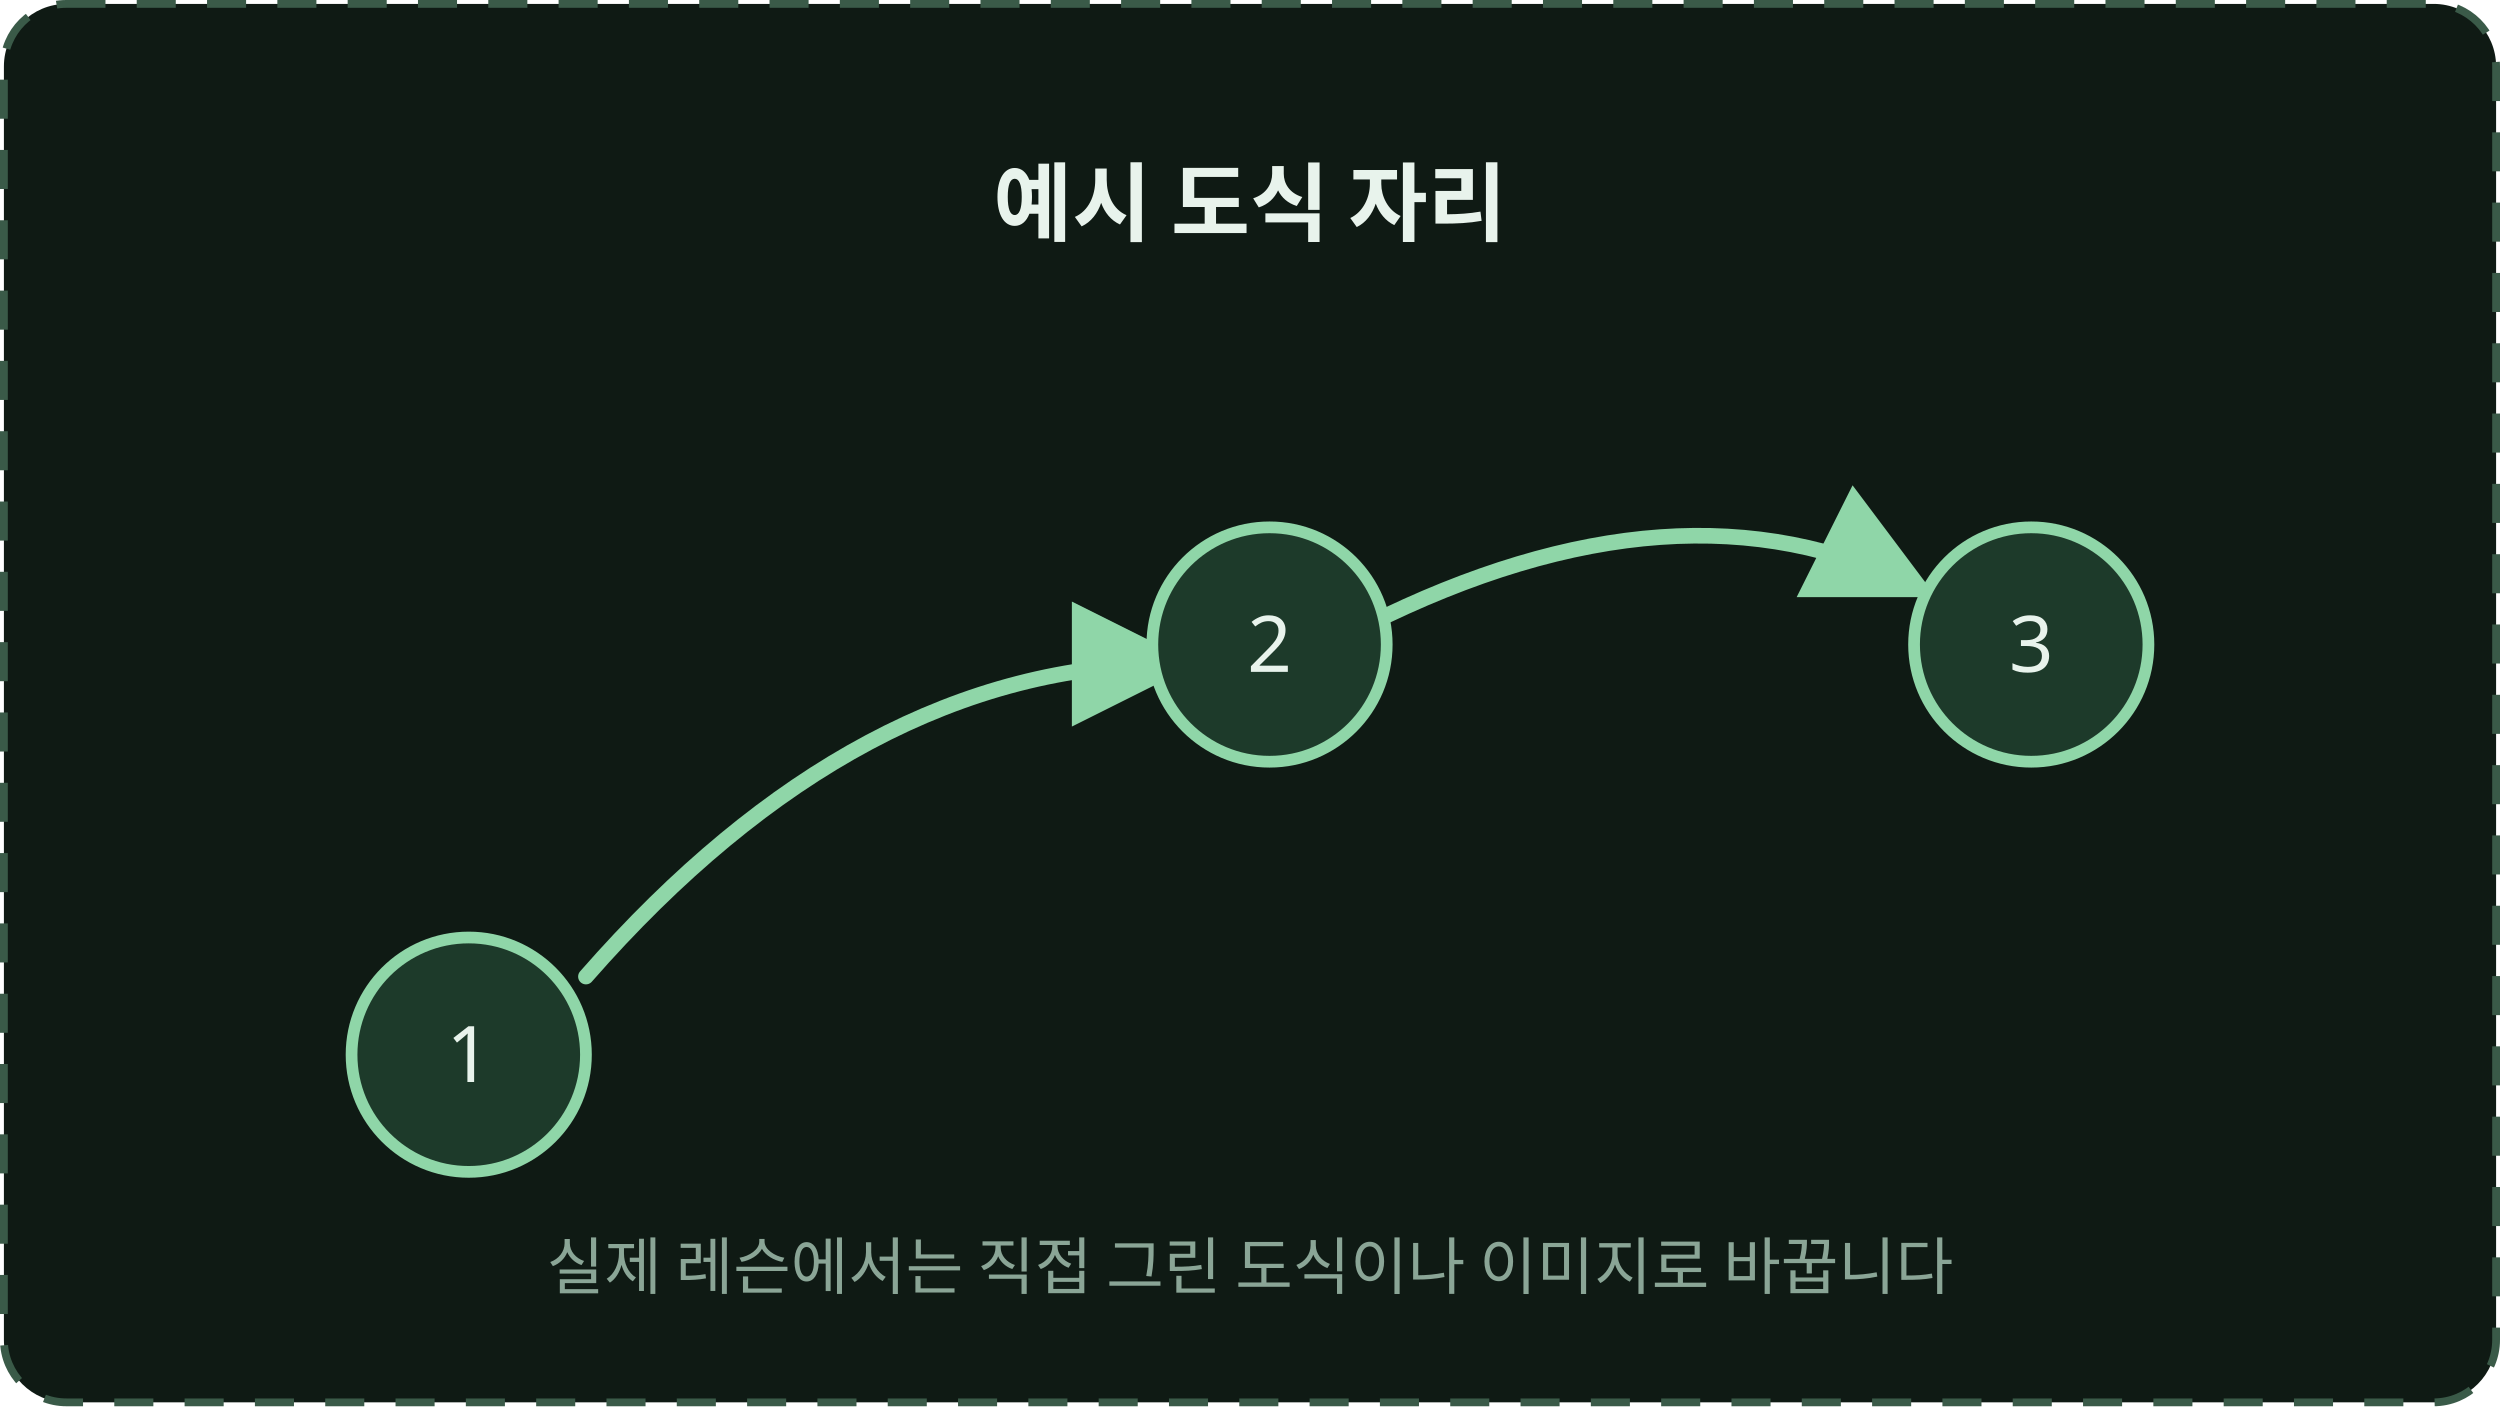
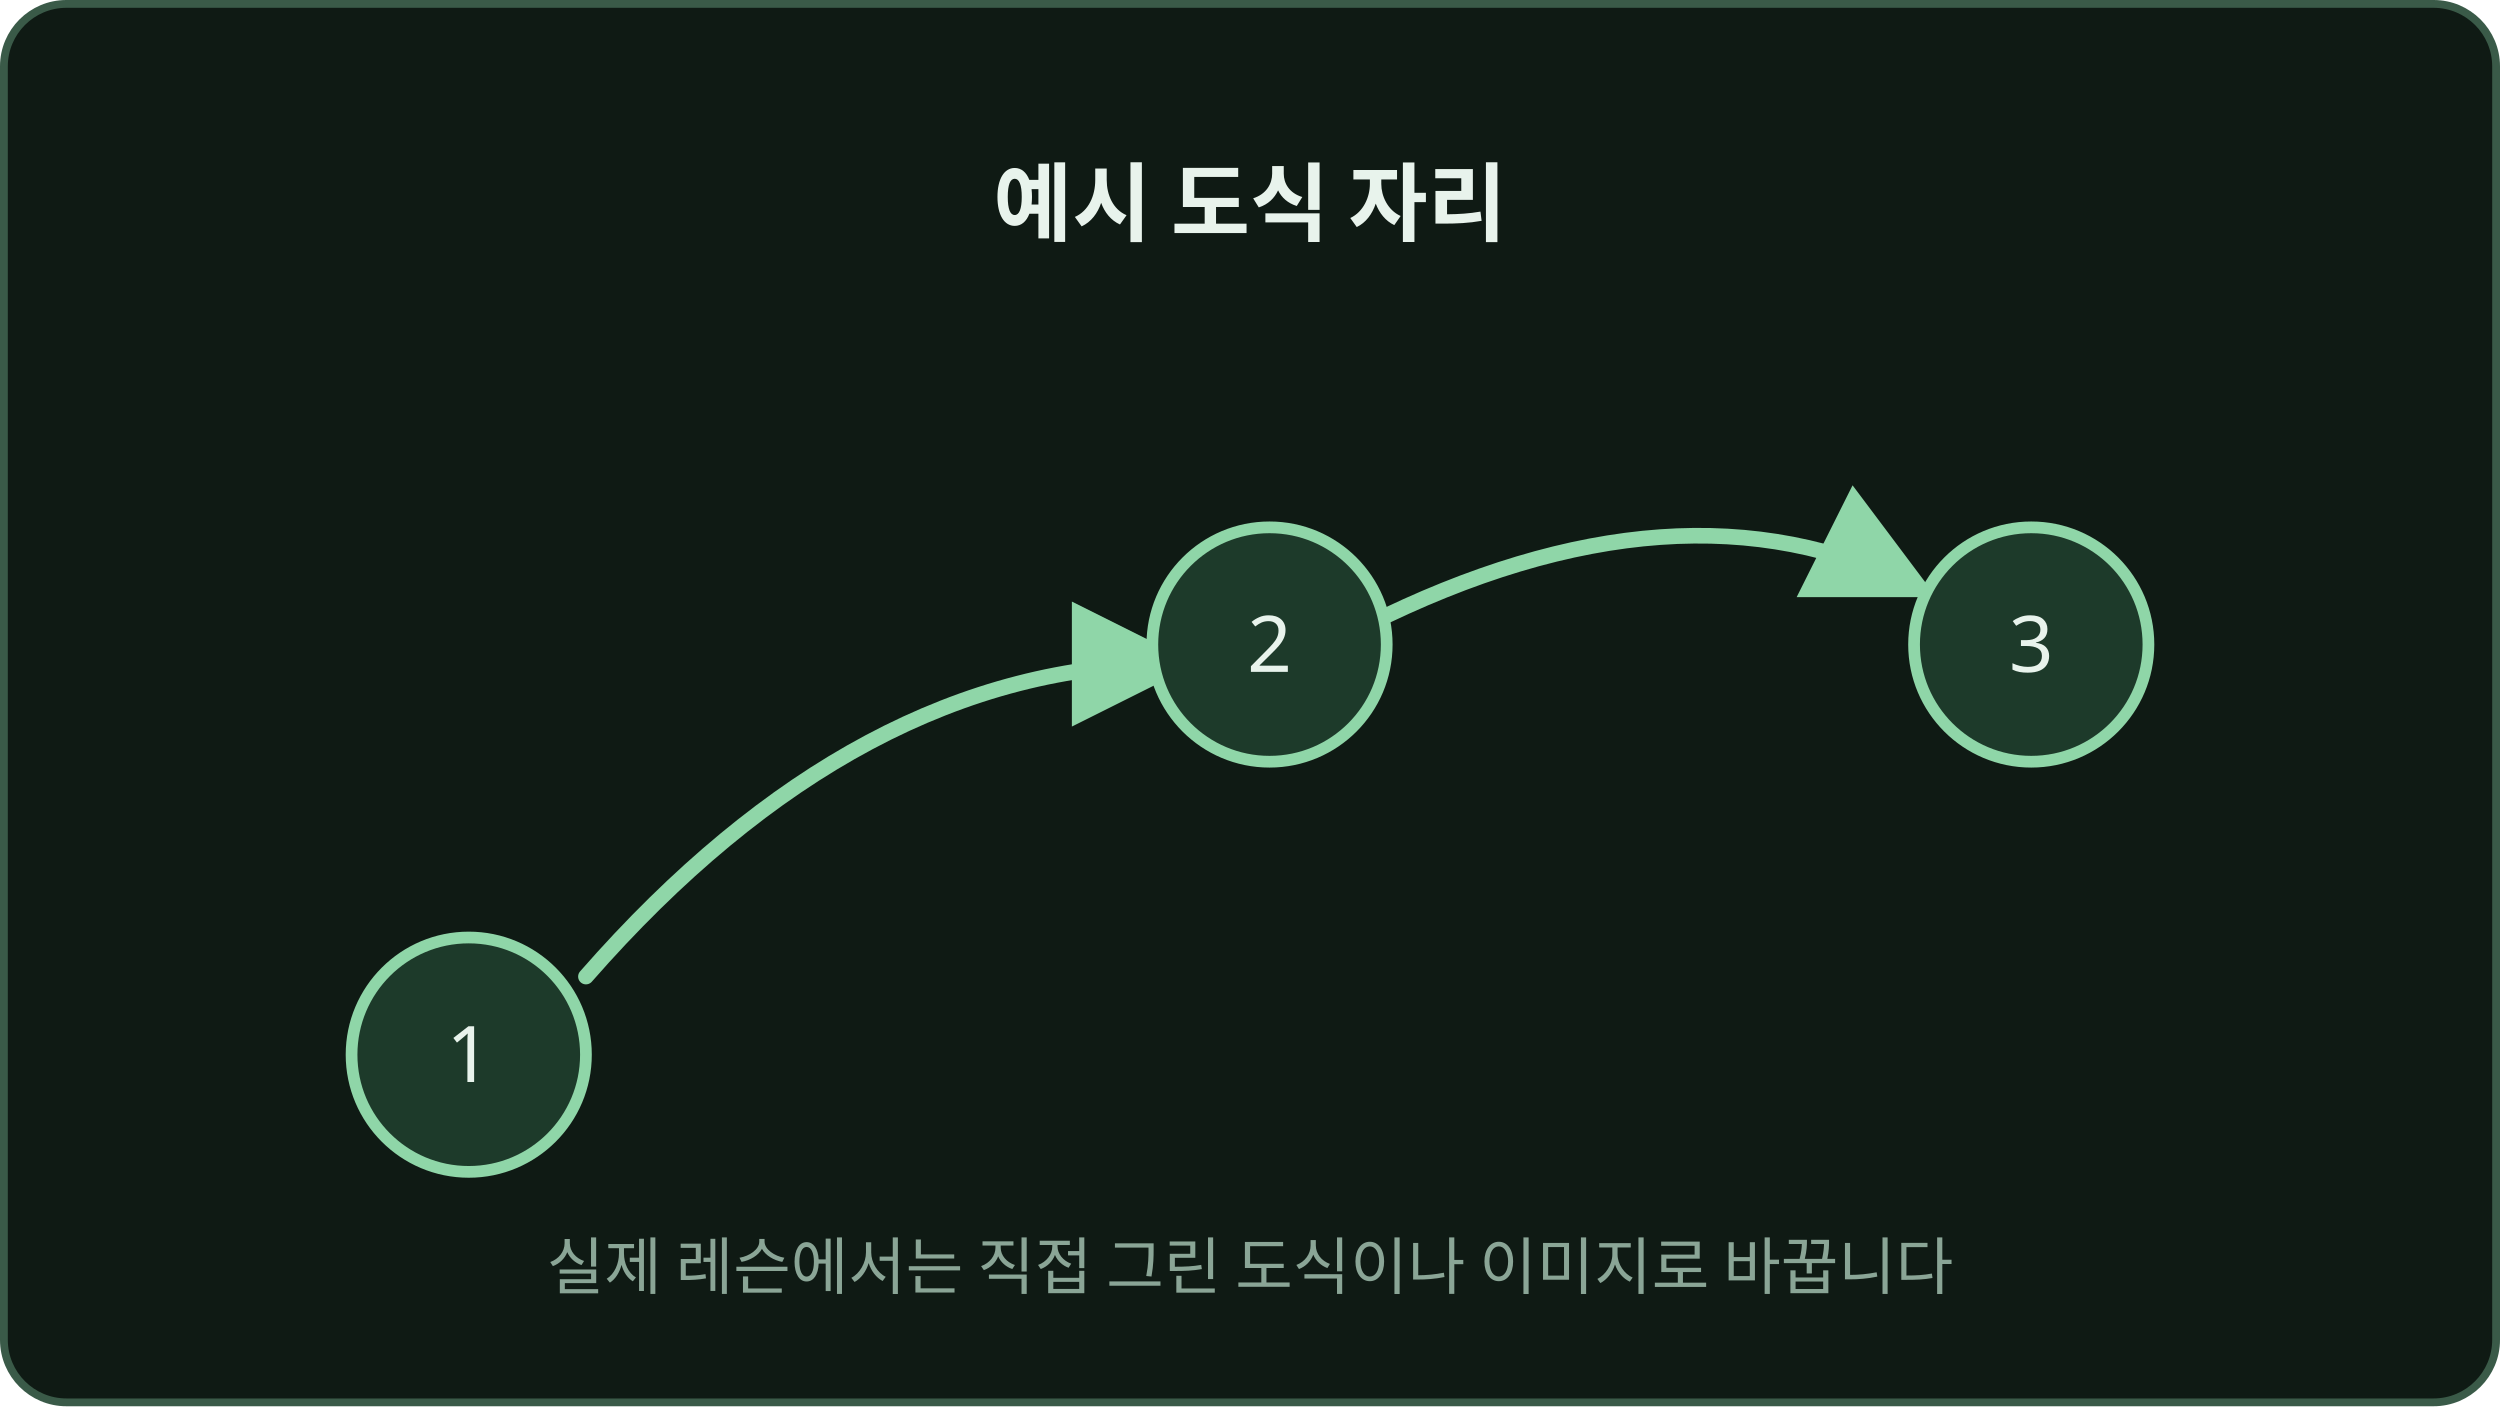
<svg xmlns="http://www.w3.org/2000/svg" viewBox="0 0 640 360" role="img" aria-labelledby="t">
-   <rect x="1" y="1" width="638" height="358" rx="16" fill="#0f1a14" stroke="#3a5a48" stroke-width="2" stroke-dasharray="10 8" />
+   <rect x="1" y="1" width="638" height="358" rx="16" fill="#0f1a14" stroke="#3a5a48" stroke-width="2" />
  <defs>
    <marker id="arrow" viewBox="0 0 10 10" refX="8" refY="5" markerWidth="8" markerHeight="8" orient="auto-start-reverse">
      <path d="M0 0 L10 5 L0 10 z" fill="#8fd6a8" />
    </marker>
  </defs>
  <g fill="none" stroke="#8fd6a8" stroke-width="4" stroke-linecap="round" marker-end="url(#arrow)">
    <path d="M150 250 Q 220 170 300 170" />
    <path d="M350 160 Q 430 120 490 150" />
  </g>
  <g font-family="system-ui, sans-serif" font-size="20" text-anchor="middle" fill="#e8f3ec">
    <circle cx="120" cy="270" r="30" fill="#1d3a2a" stroke="#8fd6a8" stroke-width="3" />
    <text x="120" y="277">1</text>
    <circle cx="325" cy="165" r="30" fill="#1d3a2a" stroke="#8fd6a8" stroke-width="3" />
    <text x="325" y="172">2</text>
    <circle cx="520" cy="165" r="30" fill="#1d3a2a" stroke="#8fd6a8" stroke-width="3" />
    <text x="520" y="172">3</text>
  </g>
  <text x="320" y="60" font-family="system-ui, sans-serif" font-size="22" font-weight="700" text-anchor="middle" fill="#e8f3ec">예시 도식 자리</text>
  <text x="320" y="330" font-family="system-ui, sans-serif" font-size="16" text-anchor="middle" fill="#8aa596">실제 레슨에서는 직접 그린 도식이나 이미지로 바꿉니다</text>
</svg>
